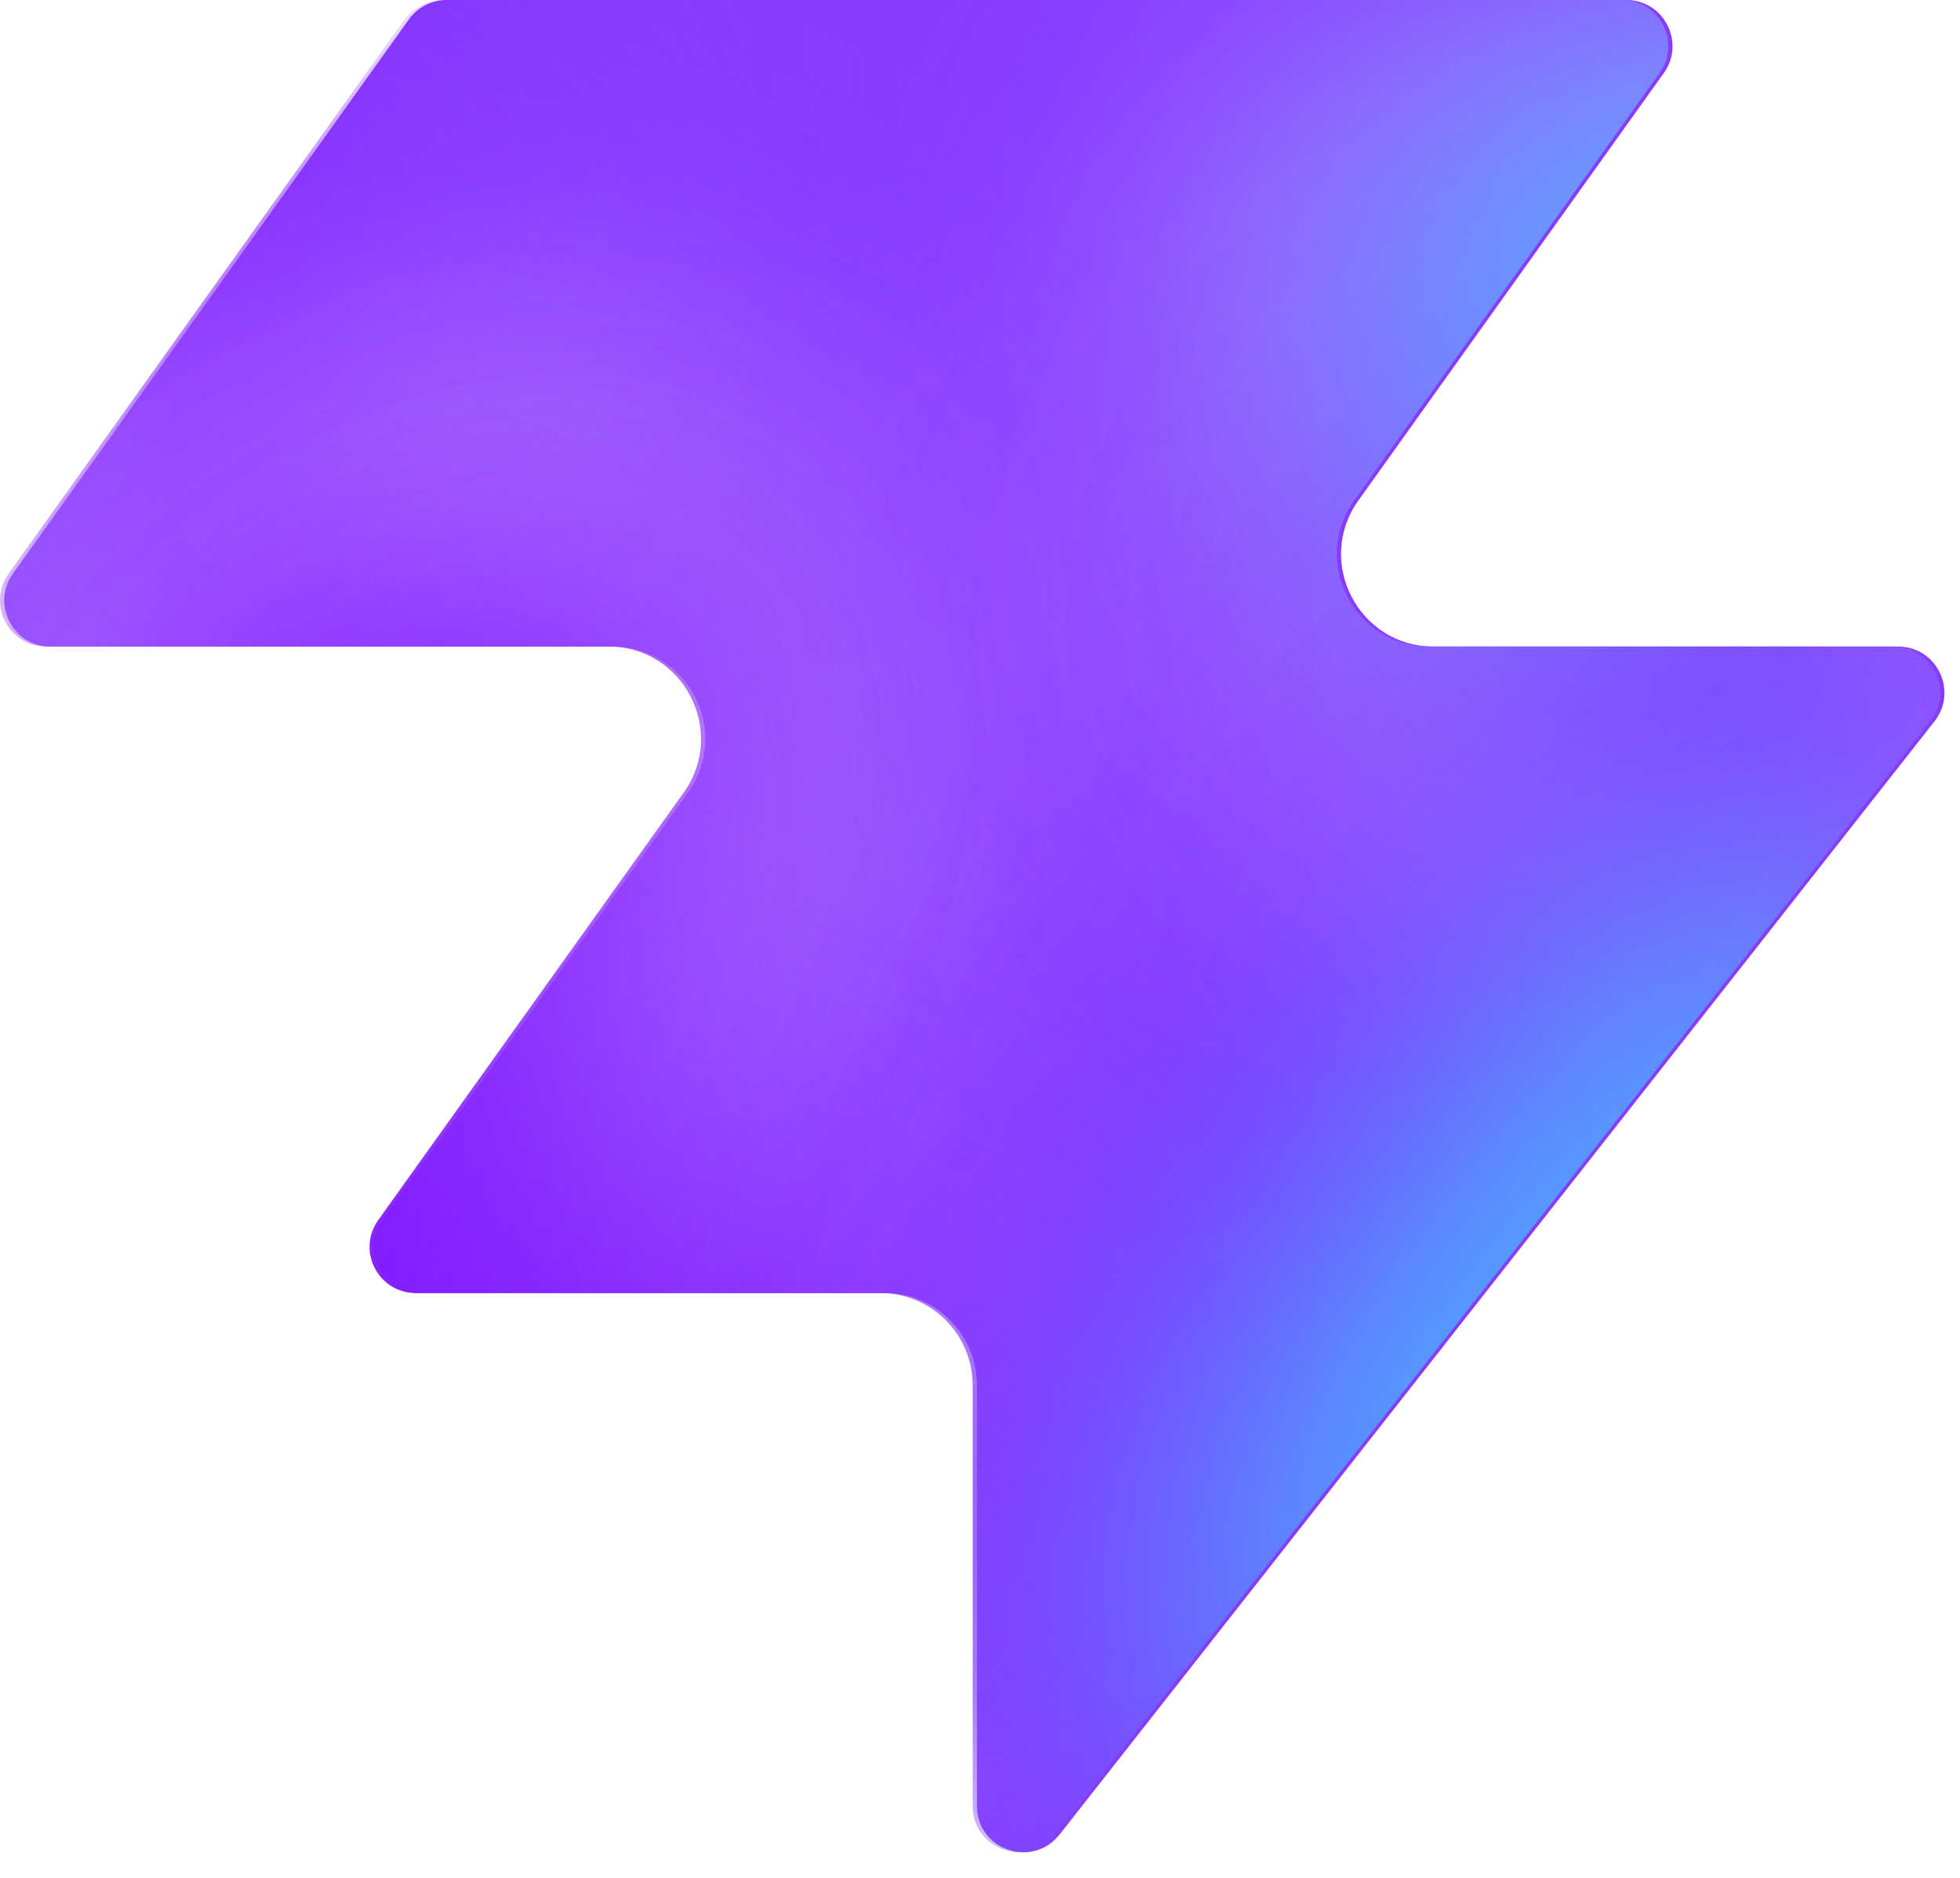
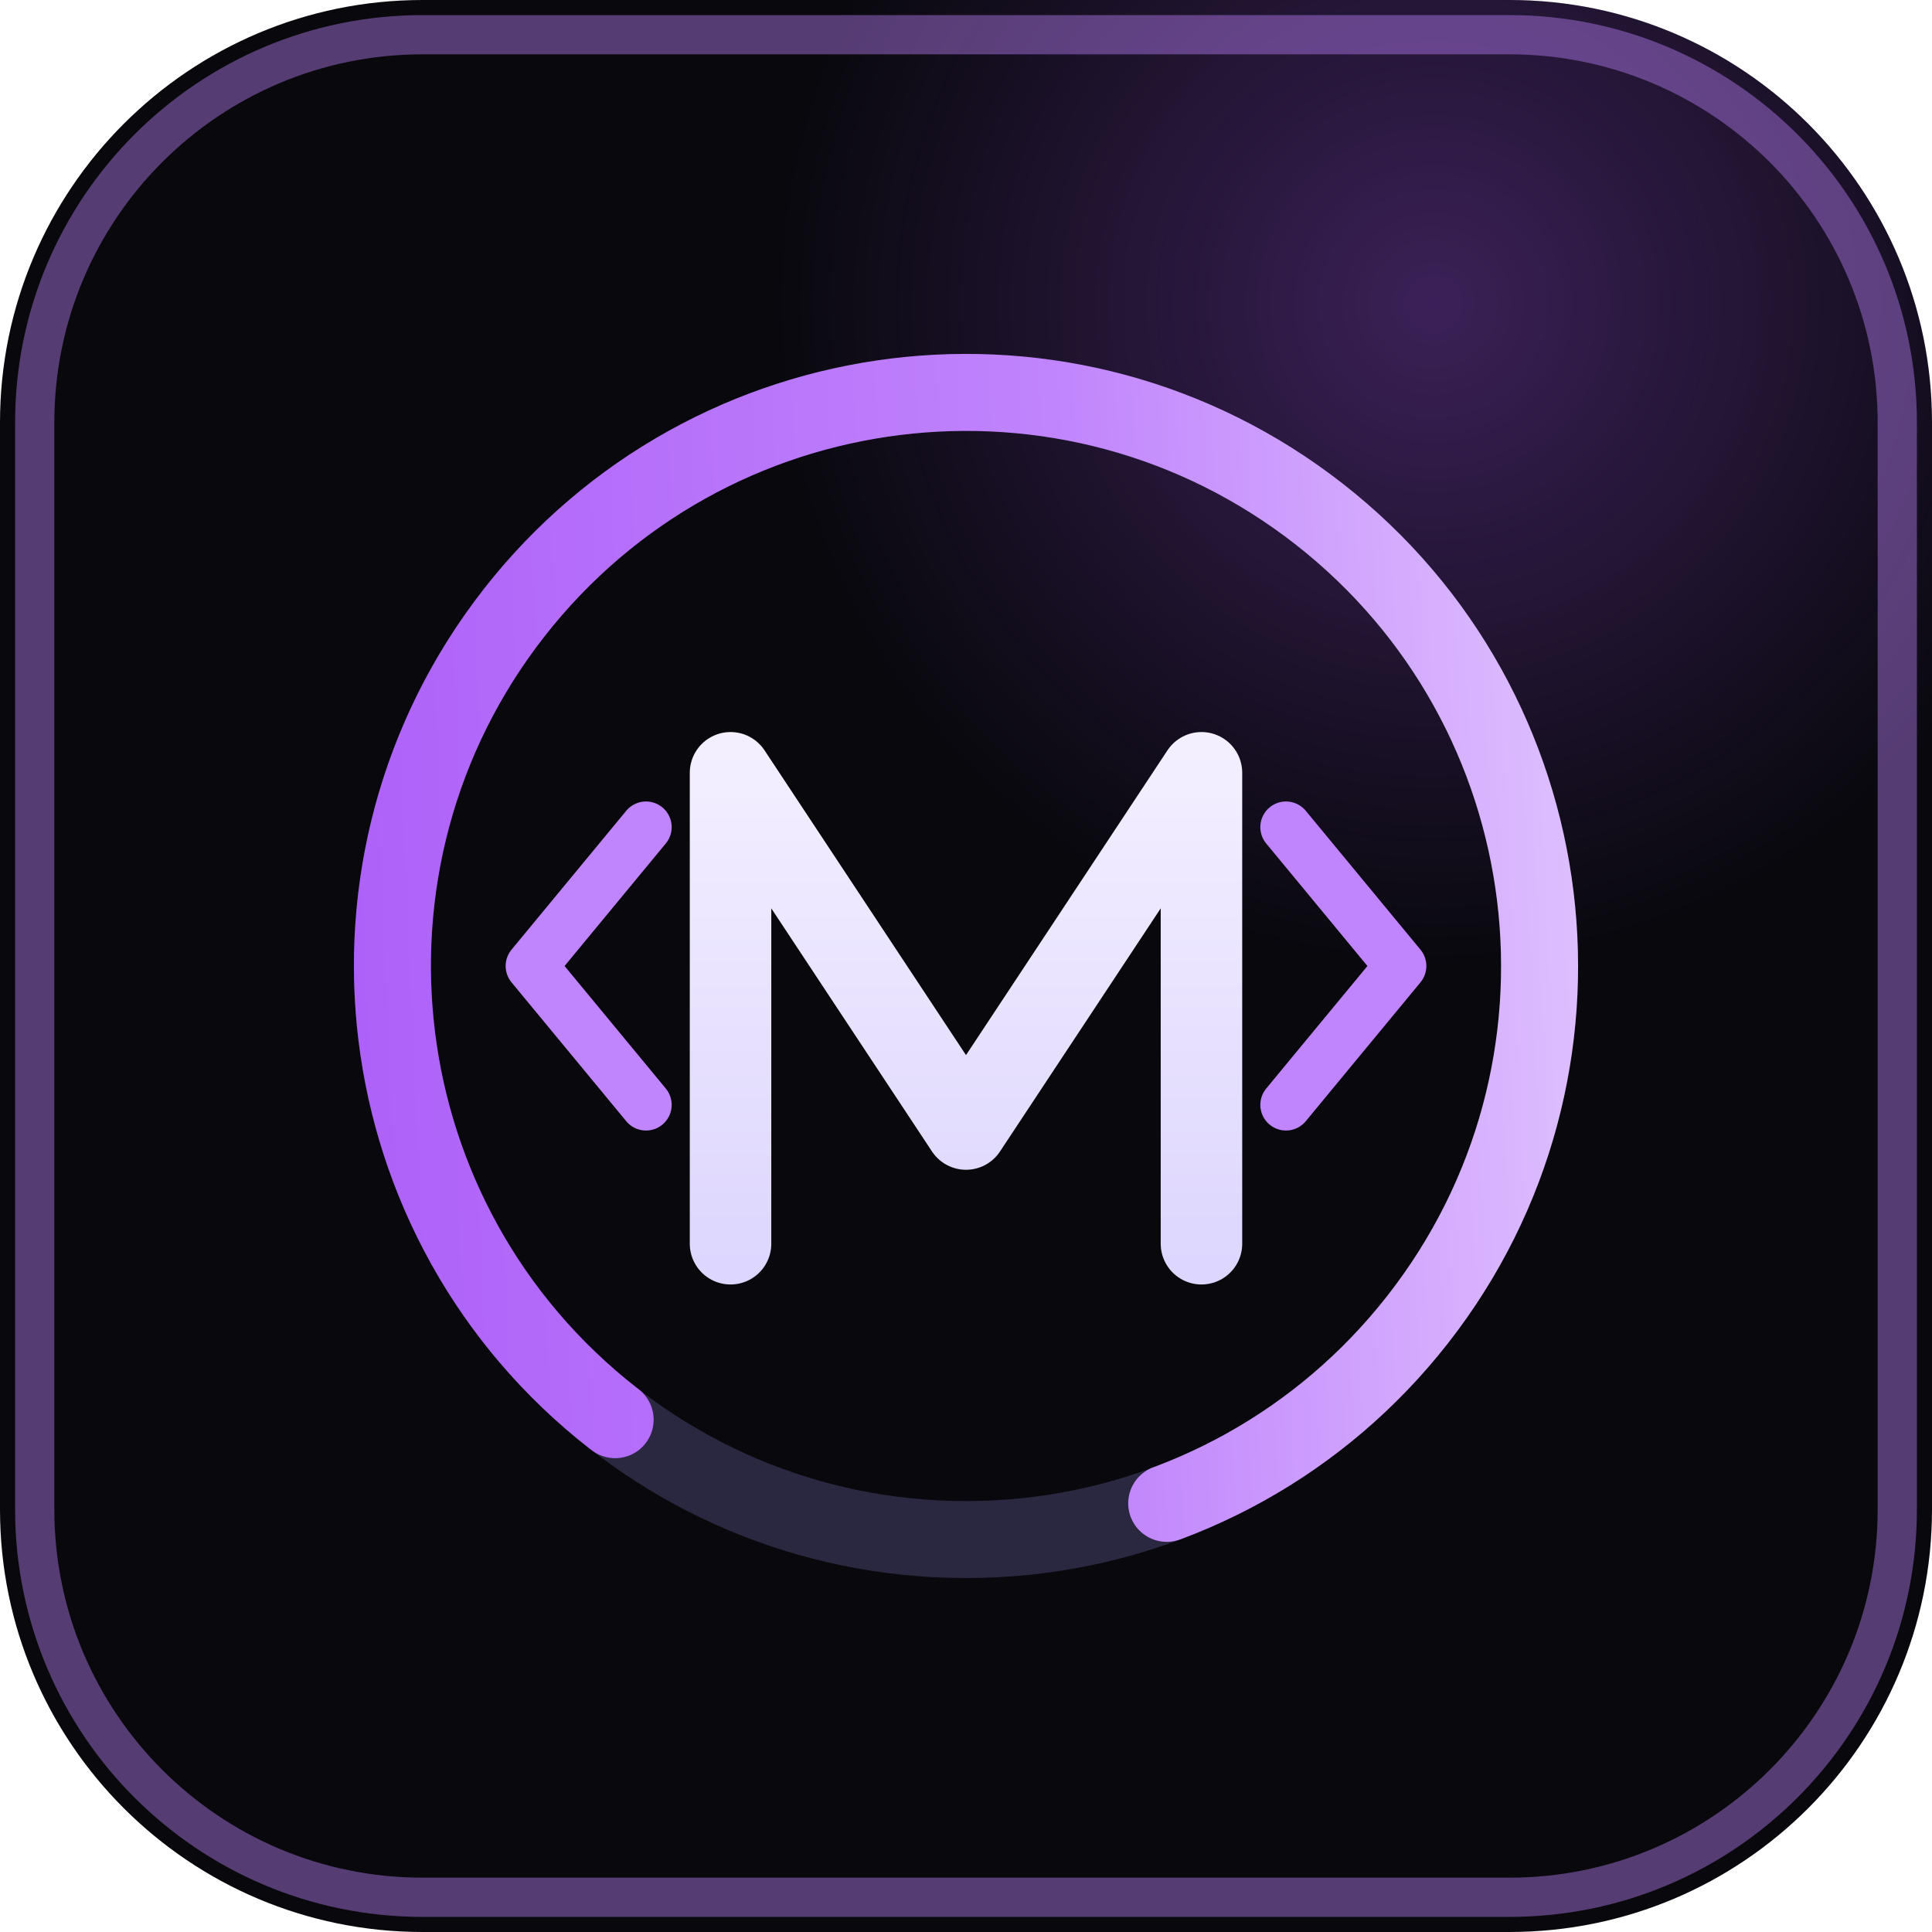
- <svg xmlns="http://www.w3.org/2000/svg" width="48" height="46" fill="none" viewBox="0 0 48 46">
-   <path fill="#863bff" d="M25.946 44.938c-.664.845-2.021.375-2.021-.698V33.937a2.26 2.26 0 0 0-2.262-2.262H10.287c-.92 0-1.456-1.04-.92-1.788l7.48-10.471c1.07-1.497 0-3.578-1.842-3.578H1.237c-.92 0-1.456-1.04-.92-1.788L10.013.474c.214-.297.556-.474.92-.474h28.894c.92 0 1.456 1.04.92 1.788l-7.48 10.471c-1.07 1.498 0 3.579 1.842 3.579h11.377c.943 0 1.473 1.088.89 1.83L25.947 44.94z" style="fill:#863bff;fill:color(display-p3 .525 .23 1);fill-opacity:1" />
-   <mask id="a" width="48" height="46" x="0" y="0" maskUnits="userSpaceOnUse" style="mask-type:alpha">
-     <path fill="#000" d="M25.842 44.938c-.664.844-2.021.375-2.021-.698V33.937a2.26 2.26 0 0 0-2.262-2.262H10.183c-.92 0-1.456-1.04-.92-1.788l7.48-10.471c1.07-1.498 0-3.579-1.842-3.579H1.133c-.92 0-1.456-1.04-.92-1.787L9.91.473c.214-.297.556-.474.92-.474h28.894c.92 0 1.456 1.04.92 1.788l-7.48 10.471c-1.07 1.498 0 3.578 1.842 3.578h11.377c.943 0 1.473 1.088.89 1.832L25.843 44.94z" style="fill:#000;fill-opacity:1" />
-   </mask>
-   <g mask="url(#a)">
-     <g filter="url(#b)">
-       <ellipse cx="5.508" cy="14.704" fill="#ede6ff" rx="5.508" ry="14.704" style="fill:#ede6ff;fill:color(display-p3 .927 .903 1);fill-opacity:1" transform="matrix(.00324 1 1 -.00324 -4.47 31.516)" />
-     </g>
-     <g filter="url(#c)">
-       <ellipse cx="10.399" cy="29.851" fill="#ede6ff" rx="10.399" ry="29.851" style="fill:#ede6ff;fill:color(display-p3 .927 .903 1);fill-opacity:1" transform="matrix(.00324 1 1 -.00324 -39.328 7.883)" />
-     </g>
-     <g filter="url(#d)">
-       <ellipse cx="5.508" cy="30.487" fill="#7e14ff" rx="5.508" ry="30.487" style="fill:#7e14ff;fill:color(display-p3 .492 .077 1);fill-opacity:1" transform="rotate(89.814 -25.913 -14.639)scale(1 -1)" />
-     </g>
-     <g filter="url(#e)">
-       <ellipse cx="5.508" cy="30.599" fill="#7e14ff" rx="5.508" ry="30.599" style="fill:#7e14ff;fill:color(display-p3 .492 .077 1);fill-opacity:1" transform="rotate(89.814 -32.644 -3.334)scale(1 -1)" />
-     </g>
-     <g filter="url(#f)">
-       <ellipse cx="5.508" cy="30.599" fill="#7e14ff" rx="5.508" ry="30.599" style="fill:#7e14ff;fill:color(display-p3 .492 .077 1);fill-opacity:1" transform="matrix(.00324 1 1 -.00324 -34.34 30.47)" />
-     </g>
-     <g filter="url(#g)">
-       <ellipse cx="14.072" cy="22.078" fill="#ede6ff" rx="14.072" ry="22.078" style="fill:#ede6ff;fill:color(display-p3 .927 .903 1);fill-opacity:1" transform="rotate(93.35 24.506 48.493)scale(-1 1)" />
-     </g>
-     <g filter="url(#h)">
-       <ellipse cx="3.47" cy="21.501" fill="#7e14ff" rx="3.47" ry="21.501" style="fill:#7e14ff;fill:color(display-p3 .492 .077 1);fill-opacity:1" transform="rotate(89.009 28.708 47.59)scale(-1 1)" />
-     </g>
-     <g filter="url(#i)">
-       <ellipse cx="3.47" cy="21.501" fill="#7e14ff" rx="3.47" ry="21.501" style="fill:#7e14ff;fill:color(display-p3 .492 .077 1);fill-opacity:1" transform="rotate(89.009 28.708 47.59)scale(-1 1)" />
-     </g>
-     <g filter="url(#j)">
-       <ellipse cx=".387" cy="8.972" fill="#7e14ff" rx="4.407" ry="29.108" style="fill:#7e14ff;fill:color(display-p3 .492 .077 1);fill-opacity:1" transform="rotate(39.51 .387 8.972)" />
-     </g>
-     <g filter="url(#k)">
-       <ellipse cx="47.523" cy="-6.092" fill="#7e14ff" rx="4.407" ry="29.108" style="fill:#7e14ff;fill:color(display-p3 .492 .077 1);fill-opacity:1" transform="rotate(37.892 47.523 -6.092)" />
-     </g>
-     <g filter="url(#l)">
-       <ellipse cx="41.412" cy="6.333" fill="#47bfff" rx="5.971" ry="9.665" style="fill:#47bfff;fill:color(display-p3 .28 .748 1);fill-opacity:1" transform="rotate(37.892 41.412 6.333)" />
-     </g>
-     <g filter="url(#m)">
-       <ellipse cx="-1.879" cy="38.332" fill="#7e14ff" rx="4.407" ry="29.108" style="fill:#7e14ff;fill:color(display-p3 .492 .077 1);fill-opacity:1" transform="rotate(37.892 -1.88 38.332)" />
-     </g>
-     <g filter="url(#n)">
-       <ellipse cx="-1.879" cy="38.332" fill="#7e14ff" rx="4.407" ry="29.108" style="fill:#7e14ff;fill:color(display-p3 .492 .077 1);fill-opacity:1" transform="rotate(37.892 -1.88 38.332)" />
-     </g>
-     <g filter="url(#o)">
-       <ellipse cx="35.651" cy="29.907" fill="#7e14ff" rx="4.407" ry="29.108" style="fill:#7e14ff;fill:color(display-p3 .492 .077 1);fill-opacity:1" transform="rotate(37.892 35.651 29.907)" />
-     </g>
-     <g filter="url(#p)">
-       <ellipse cx="38.418" cy="32.4" fill="#47bfff" rx="5.971" ry="15.297" style="fill:#47bfff;fill:color(display-p3 .28 .748 1);fill-opacity:1" transform="rotate(37.892 38.418 32.4)" />
-     </g>
-   </g>
+ <svg xmlns="http://www.w3.org/2000/svg" viewBox="0 0 64 64" fill="none">
  <defs>
-     <filter id="b" width="60.045" height="41.654" x="-19.77" y="16.149" color-interpolation-filters="sRGB" filterUnits="userSpaceOnUse">
-       <feFlood flood-opacity="0" result="BackgroundImageFix" />
-       <feBlend in="SourceGraphic" in2="BackgroundImageFix" result="shape" />
-       <feGaussianBlur result="effect1_foregroundBlur_2002_17158" stdDeviation="7.659" />
-     </filter>
-     <filter id="c" width="90.34" height="51.437" x="-54.613" y="-7.533" color-interpolation-filters="sRGB" filterUnits="userSpaceOnUse">
-       <feFlood flood-opacity="0" result="BackgroundImageFix" />
-       <feBlend in="SourceGraphic" in2="BackgroundImageFix" result="shape" />
-       <feGaussianBlur result="effect1_foregroundBlur_2002_17158" stdDeviation="7.659" />
-     </filter>
-     <filter id="d" width="79.355" height="29.4" x="-49.64" y="2.03" color-interpolation-filters="sRGB" filterUnits="userSpaceOnUse">
-       <feFlood flood-opacity="0" result="BackgroundImageFix" />
-       <feBlend in="SourceGraphic" in2="BackgroundImageFix" result="shape" />
-       <feGaussianBlur result="effect1_foregroundBlur_2002_17158" stdDeviation="4.596" />
-     </filter>
-     <filter id="e" width="79.579" height="29.4" x="-45.045" y="20.029" color-interpolation-filters="sRGB" filterUnits="userSpaceOnUse">
-       <feFlood flood-opacity="0" result="BackgroundImageFix" />
-       <feBlend in="SourceGraphic" in2="BackgroundImageFix" result="shape" />
-       <feGaussianBlur result="effect1_foregroundBlur_2002_17158" stdDeviation="4.596" />
-     </filter>
-     <filter id="f" width="79.579" height="29.4" x="-43.513" y="21.178" color-interpolation-filters="sRGB" filterUnits="userSpaceOnUse">
-       <feFlood flood-opacity="0" result="BackgroundImageFix" />
-       <feBlend in="SourceGraphic" in2="BackgroundImageFix" result="shape" />
-       <feGaussianBlur result="effect1_foregroundBlur_2002_17158" stdDeviation="4.596" />
-     </filter>
-     <filter id="g" width="74.749" height="58.852" x="15.756" y="-17.901" color-interpolation-filters="sRGB" filterUnits="userSpaceOnUse">
-       <feFlood flood-opacity="0" result="BackgroundImageFix" />
-       <feBlend in="SourceGraphic" in2="BackgroundImageFix" result="shape" />
-       <feGaussianBlur result="effect1_foregroundBlur_2002_17158" stdDeviation="7.659" />
-     </filter>
-     <filter id="h" width="61.377" height="25.362" x="23.548" y="2.284" color-interpolation-filters="sRGB" filterUnits="userSpaceOnUse">
-       <feFlood flood-opacity="0" result="BackgroundImageFix" />
-       <feBlend in="SourceGraphic" in2="BackgroundImageFix" result="shape" />
-       <feGaussianBlur result="effect1_foregroundBlur_2002_17158" stdDeviation="4.596" />
-     </filter>
-     <filter id="i" width="61.377" height="25.362" x="23.548" y="2.284" color-interpolation-filters="sRGB" filterUnits="userSpaceOnUse">
-       <feFlood flood-opacity="0" result="BackgroundImageFix" />
-       <feBlend in="SourceGraphic" in2="BackgroundImageFix" result="shape" />
-       <feGaussianBlur result="effect1_foregroundBlur_2002_17158" stdDeviation="4.596" />
-     </filter>
-     <filter id="j" width="56.045" height="63.649" x="-27.636" y="-22.853" color-interpolation-filters="sRGB" filterUnits="userSpaceOnUse">
-       <feFlood flood-opacity="0" result="BackgroundImageFix" />
-       <feBlend in="SourceGraphic" in2="BackgroundImageFix" result="shape" />
-       <feGaussianBlur result="effect1_foregroundBlur_2002_17158" stdDeviation="4.596" />
-     </filter>
-     <filter id="k" width="54.814" height="64.646" x="20.116" y="-38.415" color-interpolation-filters="sRGB" filterUnits="userSpaceOnUse">
-       <feFlood flood-opacity="0" result="BackgroundImageFix" />
-       <feBlend in="SourceGraphic" in2="BackgroundImageFix" result="shape" />
-       <feGaussianBlur result="effect1_foregroundBlur_2002_17158" stdDeviation="4.596" />
-     </filter>
-     <filter id="l" width="33.541" height="35.313" x="24.641" y="-11.323" color-interpolation-filters="sRGB" filterUnits="userSpaceOnUse">
-       <feFlood flood-opacity="0" result="BackgroundImageFix" />
-       <feBlend in="SourceGraphic" in2="BackgroundImageFix" result="shape" />
-       <feGaussianBlur result="effect1_foregroundBlur_2002_17158" stdDeviation="4.596" />
-     </filter>
-     <filter id="m" width="54.814" height="64.646" x="-29.286" y="6.009" color-interpolation-filters="sRGB" filterUnits="userSpaceOnUse">
-       <feFlood flood-opacity="0" result="BackgroundImageFix" />
-       <feBlend in="SourceGraphic" in2="BackgroundImageFix" result="shape" />
-       <feGaussianBlur result="effect1_foregroundBlur_2002_17158" stdDeviation="4.596" />
-     </filter>
-     <filter id="n" width="54.814" height="64.646" x="-29.286" y="6.009" color-interpolation-filters="sRGB" filterUnits="userSpaceOnUse">
-       <feFlood flood-opacity="0" result="BackgroundImageFix" />
-       <feBlend in="SourceGraphic" in2="BackgroundImageFix" result="shape" />
-       <feGaussianBlur result="effect1_foregroundBlur_2002_17158" stdDeviation="4.596" />
-     </filter>
-     <filter id="o" width="54.814" height="64.646" x="8.244" y="-2.416" color-interpolation-filters="sRGB" filterUnits="userSpaceOnUse">
-       <feFlood flood-opacity="0" result="BackgroundImageFix" />
-       <feBlend in="SourceGraphic" in2="BackgroundImageFix" result="shape" />
-       <feGaussianBlur result="effect1_foregroundBlur_2002_17158" stdDeviation="4.596" />
-     </filter>
-     <filter id="p" width="39.409" height="43.623" x="18.713" y="10.588" color-interpolation-filters="sRGB" filterUnits="userSpaceOnUse">
-       <feFlood flood-opacity="0" result="BackgroundImageFix" />
-       <feBlend in="SourceGraphic" in2="BackgroundImageFix" result="shape" />
-       <feGaussianBlur result="effect1_foregroundBlur_2002_17158" stdDeviation="4.596" />
-     </filter>
+     <linearGradient id="m" x1="32" y1="24" x2="32" y2="42" gradientUnits="userSpaceOnUse">
+       <stop stop-color="#f5f0ff" />
+       <stop offset="1" stop-color="#ddd6fe" />
+     </linearGradient>
+     <linearGradient id="ring" x1="14" y1="12" x2="50" y2="54" gradientUnits="userSpaceOnUse">
+       <stop stop-color="#e9d5ff" />
+       <stop offset=".42" stop-color="#c084fc" />
+       <stop offset="1" stop-color="#a855f7" />
+     </linearGradient>
+     <radialGradient id="glow" cx="74%" cy="16%" r="62%">
+       <stop offset="0%" stop-color="#a855f7" stop-opacity=".32" />
+       <stop offset="55%" stop-color="#a855f7" stop-opacity="0" />
+     </radialGradient>
  </defs>
+   <rect width="64" height="64" rx="14" fill="#08080d" />
+   <rect width="64" height="64" rx="14" fill="url(#glow)" />
+   <rect x="1.15" y="1.15" width="61.7" height="61.7" rx="12.85" stroke="#c084fc" stroke-opacity=".42" stroke-width="1.3" />
+   <circle cx="32" cy="32" r="19" stroke="#2a2740" stroke-width="2.55" />
+   <circle cx="32" cy="32" r="19" stroke="url(#ring)" stroke-width="2.55" stroke-linecap="round" stroke-dasharray="100 19.3" transform="rotate(128 32 32)" />
+   <path d="M21.4 27.4 17.6 32l3.8 4.6" stroke="#c084fc" stroke-width="1.7" stroke-linecap="round" stroke-linejoin="round" />
+   <path d="M42.6 27.4 46.4 32l-3.8 4.6" stroke="#c084fc" stroke-width="1.7" stroke-linecap="round" stroke-linejoin="round" />
+   <path d="M24.2 41.2V25.6L32 37.4l7.8-11.8v15.6" stroke="url(#m)" stroke-width="2.7" stroke-linecap="round" stroke-linejoin="round" />
</svg>
